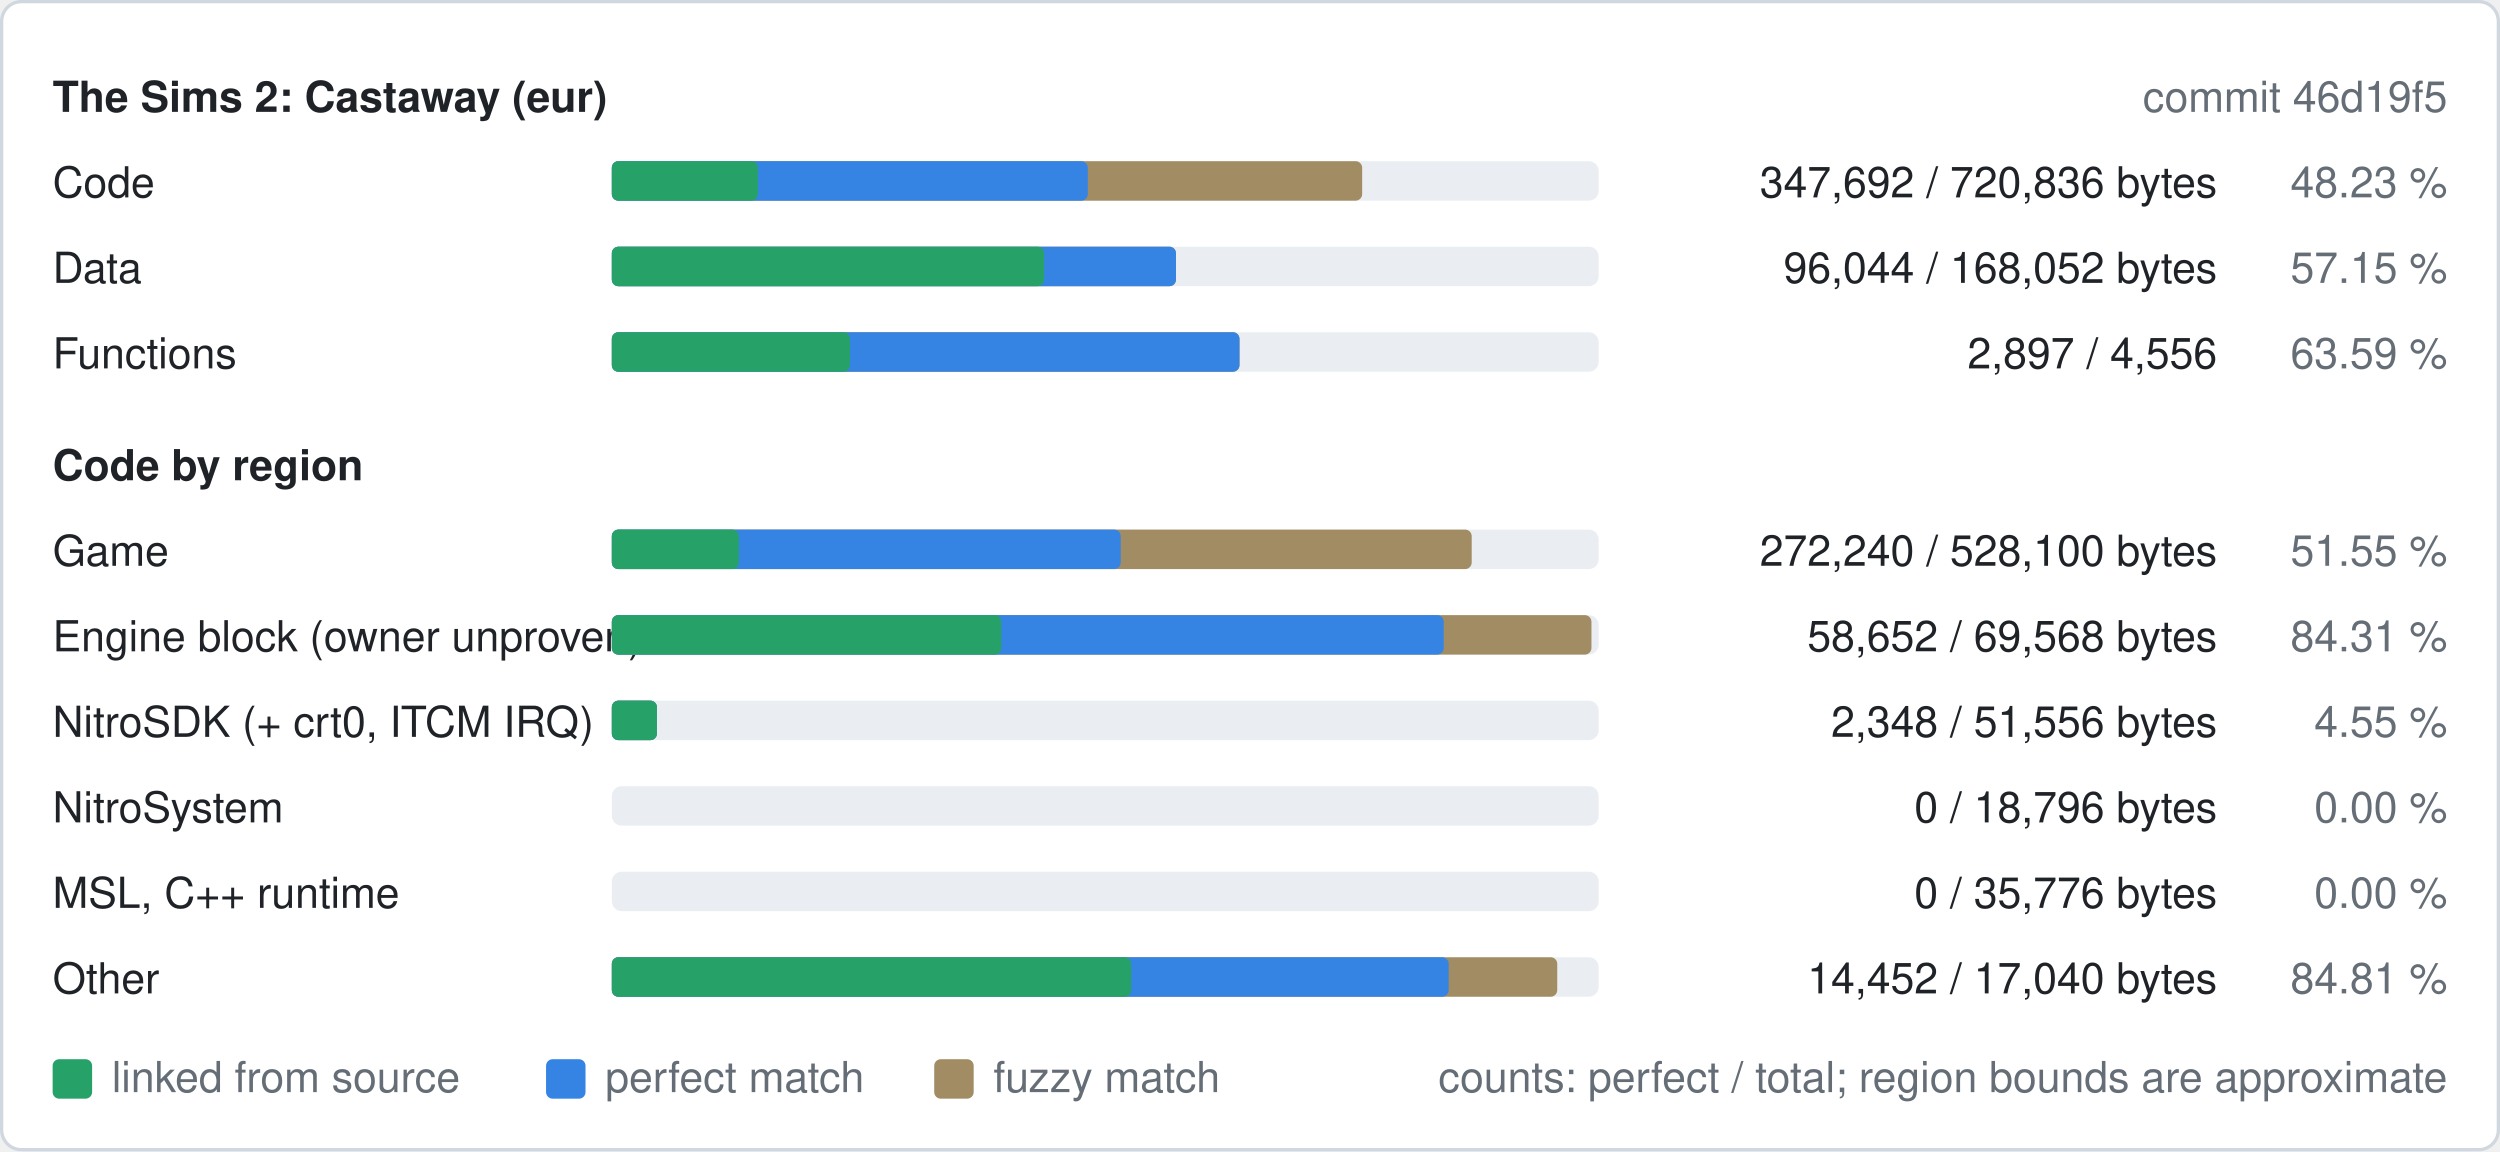
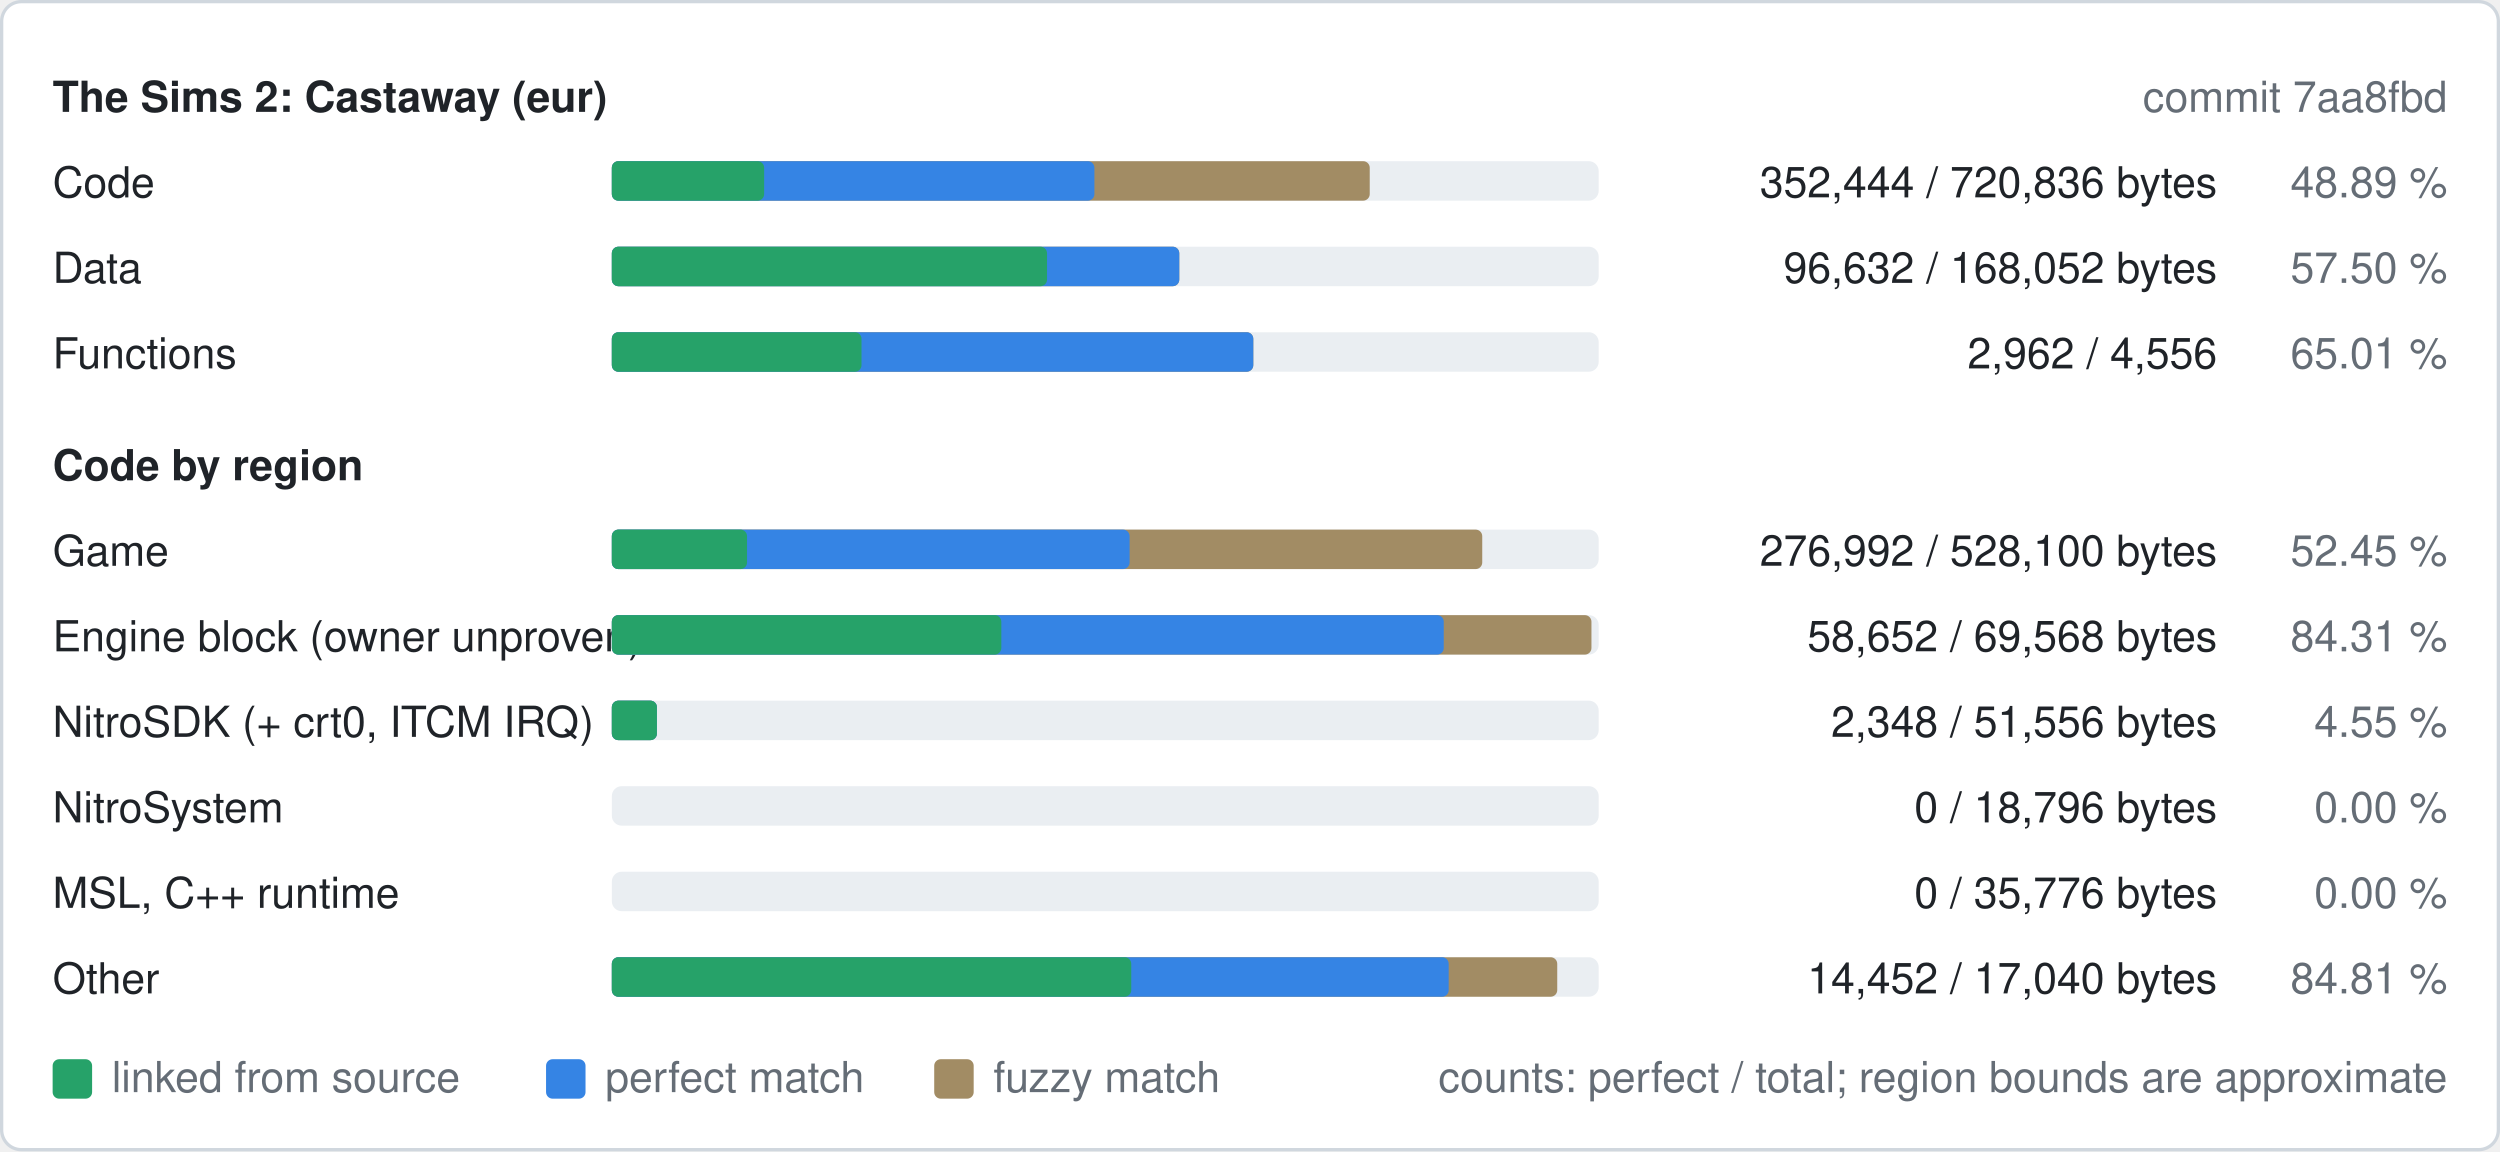
<svg xmlns="http://www.w3.org/2000/svg" width="760" height="350" viewBox="0 0 760 350" role="img" aria-label="Decompilation progress of eur">
  <style>
text{font-family:-apple-system,BlinkMacSystemFont,"Segoe UI",Helvetica,Arial,sans-serif;font-size:13px}
.b{font-weight:600}
.bg{fill:#ffffff;stroke:#d0d7de}.t{fill:#1f2328}.m{fill:#656d76}.track{fill:#eaeef2}.fuzzy{fill:#a28c64}.perfect{fill:#3584e4}.linked{fill:#26a269}
@media (prefers-color-scheme: dark){.bg{fill:#0d1117;stroke:#30363d}.t{fill:#e6edf3}.m{fill:#8d96a0}.track{fill:#21262d}.fuzzy{fill:#a28c64}.perfect{fill:#3584e4}.linked{fill:#2ec27e}}
</style>
  <rect class="bg" x="0.5" y="0.5" width="759" height="349" rx="6" />
  <text class="t b" x="16" y="34">The Sims 2: Castaway (eur)</text>
-   <text class="m" x="744" y="34" text-anchor="end">commit 46d19f5</text>
+   <text class="m" x="744" y="34" text-anchor="end">commit 7aa8fbd</text>
  <text class="t" x="16" y="60">Code</text>
  <rect class="track" x="186" y="49" width="300" height="12" rx="3" />
-   <rect class="fuzzy" x="186" y="49" width="228.1" height="12" rx="2" />
-   <rect class="perfect" x="186" y="49" width="144.7" height="12" rx="2" />
-   <rect class="linked" x="186" y="49" width="44.4" height="12" rx="2" />
-   <text class="t" x="674" y="60" text-anchor="end">347,692 / 720,836 bytes</text>
-   <text class="m" x="744" y="60" text-anchor="end">48.23 %</text>
+   <rect class="fuzzy" x="186" y="49" width="230.4" height="12" rx="2" />
+   <rect class="perfect" x="186" y="49" width="146.7" height="12" rx="2" />
+   <rect class="linked" x="186" y="49" width="46.3" height="12" rx="2" />
+   <text class="t" x="674" y="60" text-anchor="end">352,444 / 720,836 bytes</text>
+   <text class="m" x="744" y="60" text-anchor="end">48.89 %</text>
  <text class="t" x="16" y="86">Data</text>
  <rect class="track" x="186" y="75" width="300" height="12" rx="3" />
-   <rect class="fuzzy" x="186" y="75" width="171.5" height="12" rx="2" />
-   <rect class="perfect" x="186" y="75" width="171.5" height="12" rx="2" />
-   <rect class="linked" x="186" y="75" width="131.4" height="12" rx="2" />
-   <text class="t" x="674" y="86" text-anchor="end">96,044 / 168,052 bytes</text>
-   <text class="m" x="744" y="86" text-anchor="end">57.15 %</text>
+   <rect class="fuzzy" x="186" y="75" width="172.5" height="12" rx="2" />
+   <rect class="perfect" x="186" y="75" width="172.5" height="12" rx="2" />
+   <rect class="linked" x="186" y="75" width="132.3" height="12" rx="2" />
+   <text class="t" x="674" y="86" text-anchor="end">96,632 / 168,052 bytes</text>
+   <text class="m" x="744" y="86" text-anchor="end">57.50 %</text>
  <text class="t" x="16" y="112">Functions</text>
  <rect class="track" x="186" y="101" width="300" height="12" rx="3" />
-   <rect class="fuzzy" x="186" y="101" width="190.8" height="12" rx="2" />
-   <rect class="perfect" x="186" y="101" width="190.8" height="12" rx="2" />
-   <rect class="linked" x="186" y="101" width="72.4" height="12" rx="2" />
-   <text class="t" x="674" y="112" text-anchor="end">2,897 / 4,556</text>
-   <text class="m" x="744" y="112" text-anchor="end">63.59 %</text>
+   <rect class="fuzzy" x="186" y="101" width="195.0" height="12" rx="2" />
+   <rect class="perfect" x="186" y="101" width="195.0" height="12" rx="2" />
+   <rect class="linked" x="186" y="101" width="75.9" height="12" rx="2" />
+   <text class="t" x="674" y="112" text-anchor="end">2,962 / 4,556</text>
+   <text class="m" x="744" y="112" text-anchor="end">65.01 %</text>
  <text class="t b" x="16" y="146">Code by region</text>
  <text class="t" x="16" y="172">Game</text>
  <rect class="track" x="186" y="161" width="300" height="12" rx="3" />
-   <rect class="fuzzy" x="186" y="161" width="261.4" height="12" rx="2" />
-   <rect class="perfect" x="186" y="161" width="154.7" height="12" rx="2" />
-   <rect class="linked" x="186" y="161" width="38.6" height="12" rx="2" />
-   <text class="t" x="674" y="172" text-anchor="end">272,240 / 528,100 bytes</text>
-   <text class="m" x="744" y="172" text-anchor="end">51.55 %</text>
+   <rect class="fuzzy" x="186" y="161" width="264.6" height="12" rx="2" />
+   <rect class="perfect" x="186" y="161" width="157.4" height="12" rx="2" />
+   <rect class="linked" x="186" y="161" width="41.1" height="12" rx="2" />
+   <text class="t" x="674" y="172" text-anchor="end">276,992 / 528,100 bytes</text>
+   <text class="m" x="744" y="172" text-anchor="end">52.45 %</text>
  <text class="t" x="16" y="198">Engine block (owner unproven)</text>
  <rect class="track" x="186" y="187" width="300" height="12" rx="3" />
  <rect class="fuzzy" x="186" y="187" width="297.8" height="12" rx="2" />
  <rect class="perfect" x="186" y="187" width="252.9" height="12" rx="2" />
  <rect class="linked" x="186" y="187" width="118.4" height="12" rx="2" />
  <text class="t" x="674" y="198" text-anchor="end">58,652 / 69,568 bytes</text>
  <text class="m" x="744" y="198" text-anchor="end">84.31 %</text>
  <text class="t" x="16" y="224">NitroSDK (+ crt0, ITCM IRQ)</text>
  <rect class="track" x="186" y="213" width="300" height="12" rx="3" />
  <rect class="fuzzy" x="186" y="213" width="13.7" height="12" rx="2" />
  <rect class="perfect" x="186" y="213" width="13.7" height="12" rx="2" />
  <rect class="linked" x="186" y="213" width="13.7" height="12" rx="2" />
  <text class="t" x="674" y="224" text-anchor="end">2,348 / 51,556 bytes</text>
  <text class="m" x="744" y="224" text-anchor="end">4.55 %</text>
  <text class="t" x="16" y="250">NitroSystem</text>
  <rect class="track" x="186" y="239" width="300" height="12" rx="3" />
  <text class="t" x="674" y="250" text-anchor="end">0 / 18,796 bytes</text>
  <text class="m" x="744" y="250" text-anchor="end">0.00 %</text>
  <text class="t" x="16" y="276">MSL, C++ runtime</text>
  <rect class="track" x="186" y="265" width="300" height="12" rx="3" />
  <text class="t" x="674" y="276" text-anchor="end">0 / 35,776 bytes</text>
  <text class="m" x="744" y="276" text-anchor="end">0.00 %</text>
  <text class="t" x="16" y="302">Other</text>
  <rect class="track" x="186" y="291" width="300" height="12" rx="3" />
  <rect class="fuzzy" x="186" y="291" width="287.4" height="12" rx="2" />
  <rect class="perfect" x="186" y="291" width="254.4" height="12" rx="2" />
  <rect class="linked" x="186" y="291" width="157.9" height="12" rx="2" />
  <text class="t" x="674" y="302" text-anchor="end">14,452 / 17,040 bytes</text>
  <text class="m" x="744" y="302" text-anchor="end">84.81 %</text>
  <rect class="linked" x="16" y="322" width="12" height="12" rx="2" />
  <text class="m" x="34" y="332">linked from source</text>
  <rect class="perfect" x="166" y="322" width="12" height="12" rx="2" />
  <text class="m" x="184" y="332">perfect match</text>
  <rect class="fuzzy" x="284" y="322" width="12" height="12" rx="2" />
  <text class="m" x="302" y="332">fuzzy match</text>
  <text class="m" x="744" y="332" text-anchor="end">counts: perfect / total; region bounds are approximate</text>
</svg>
